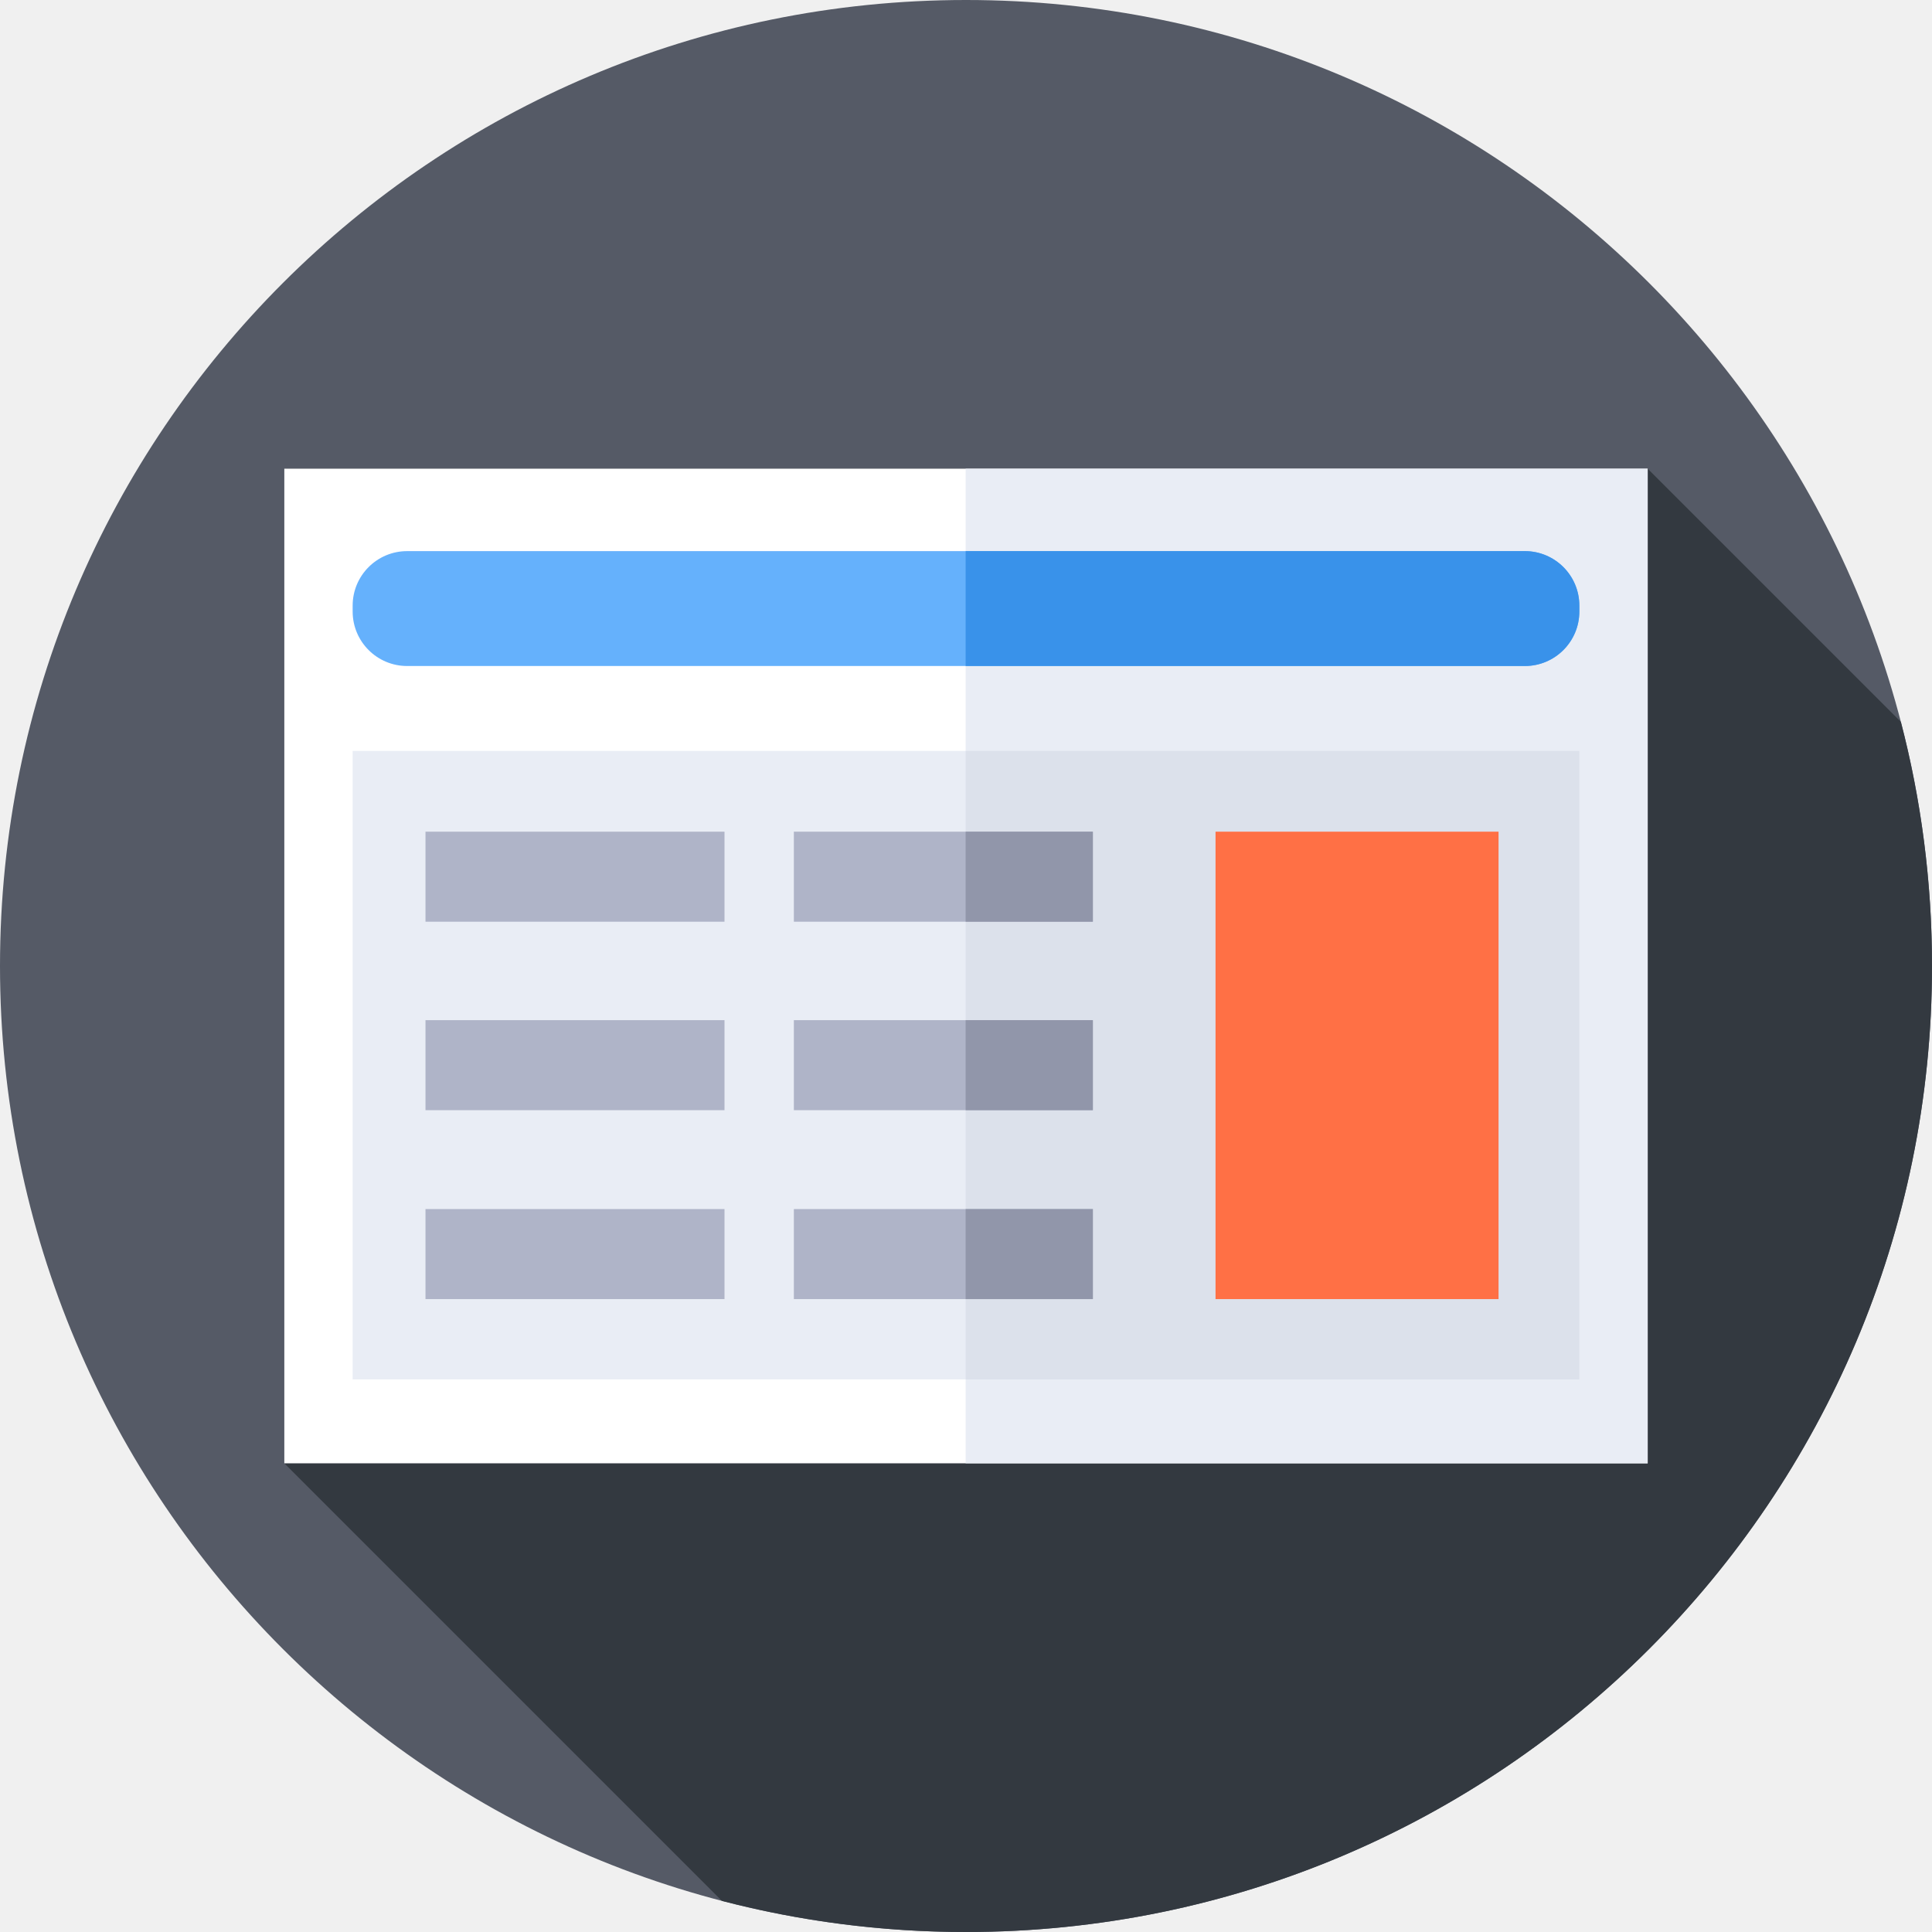
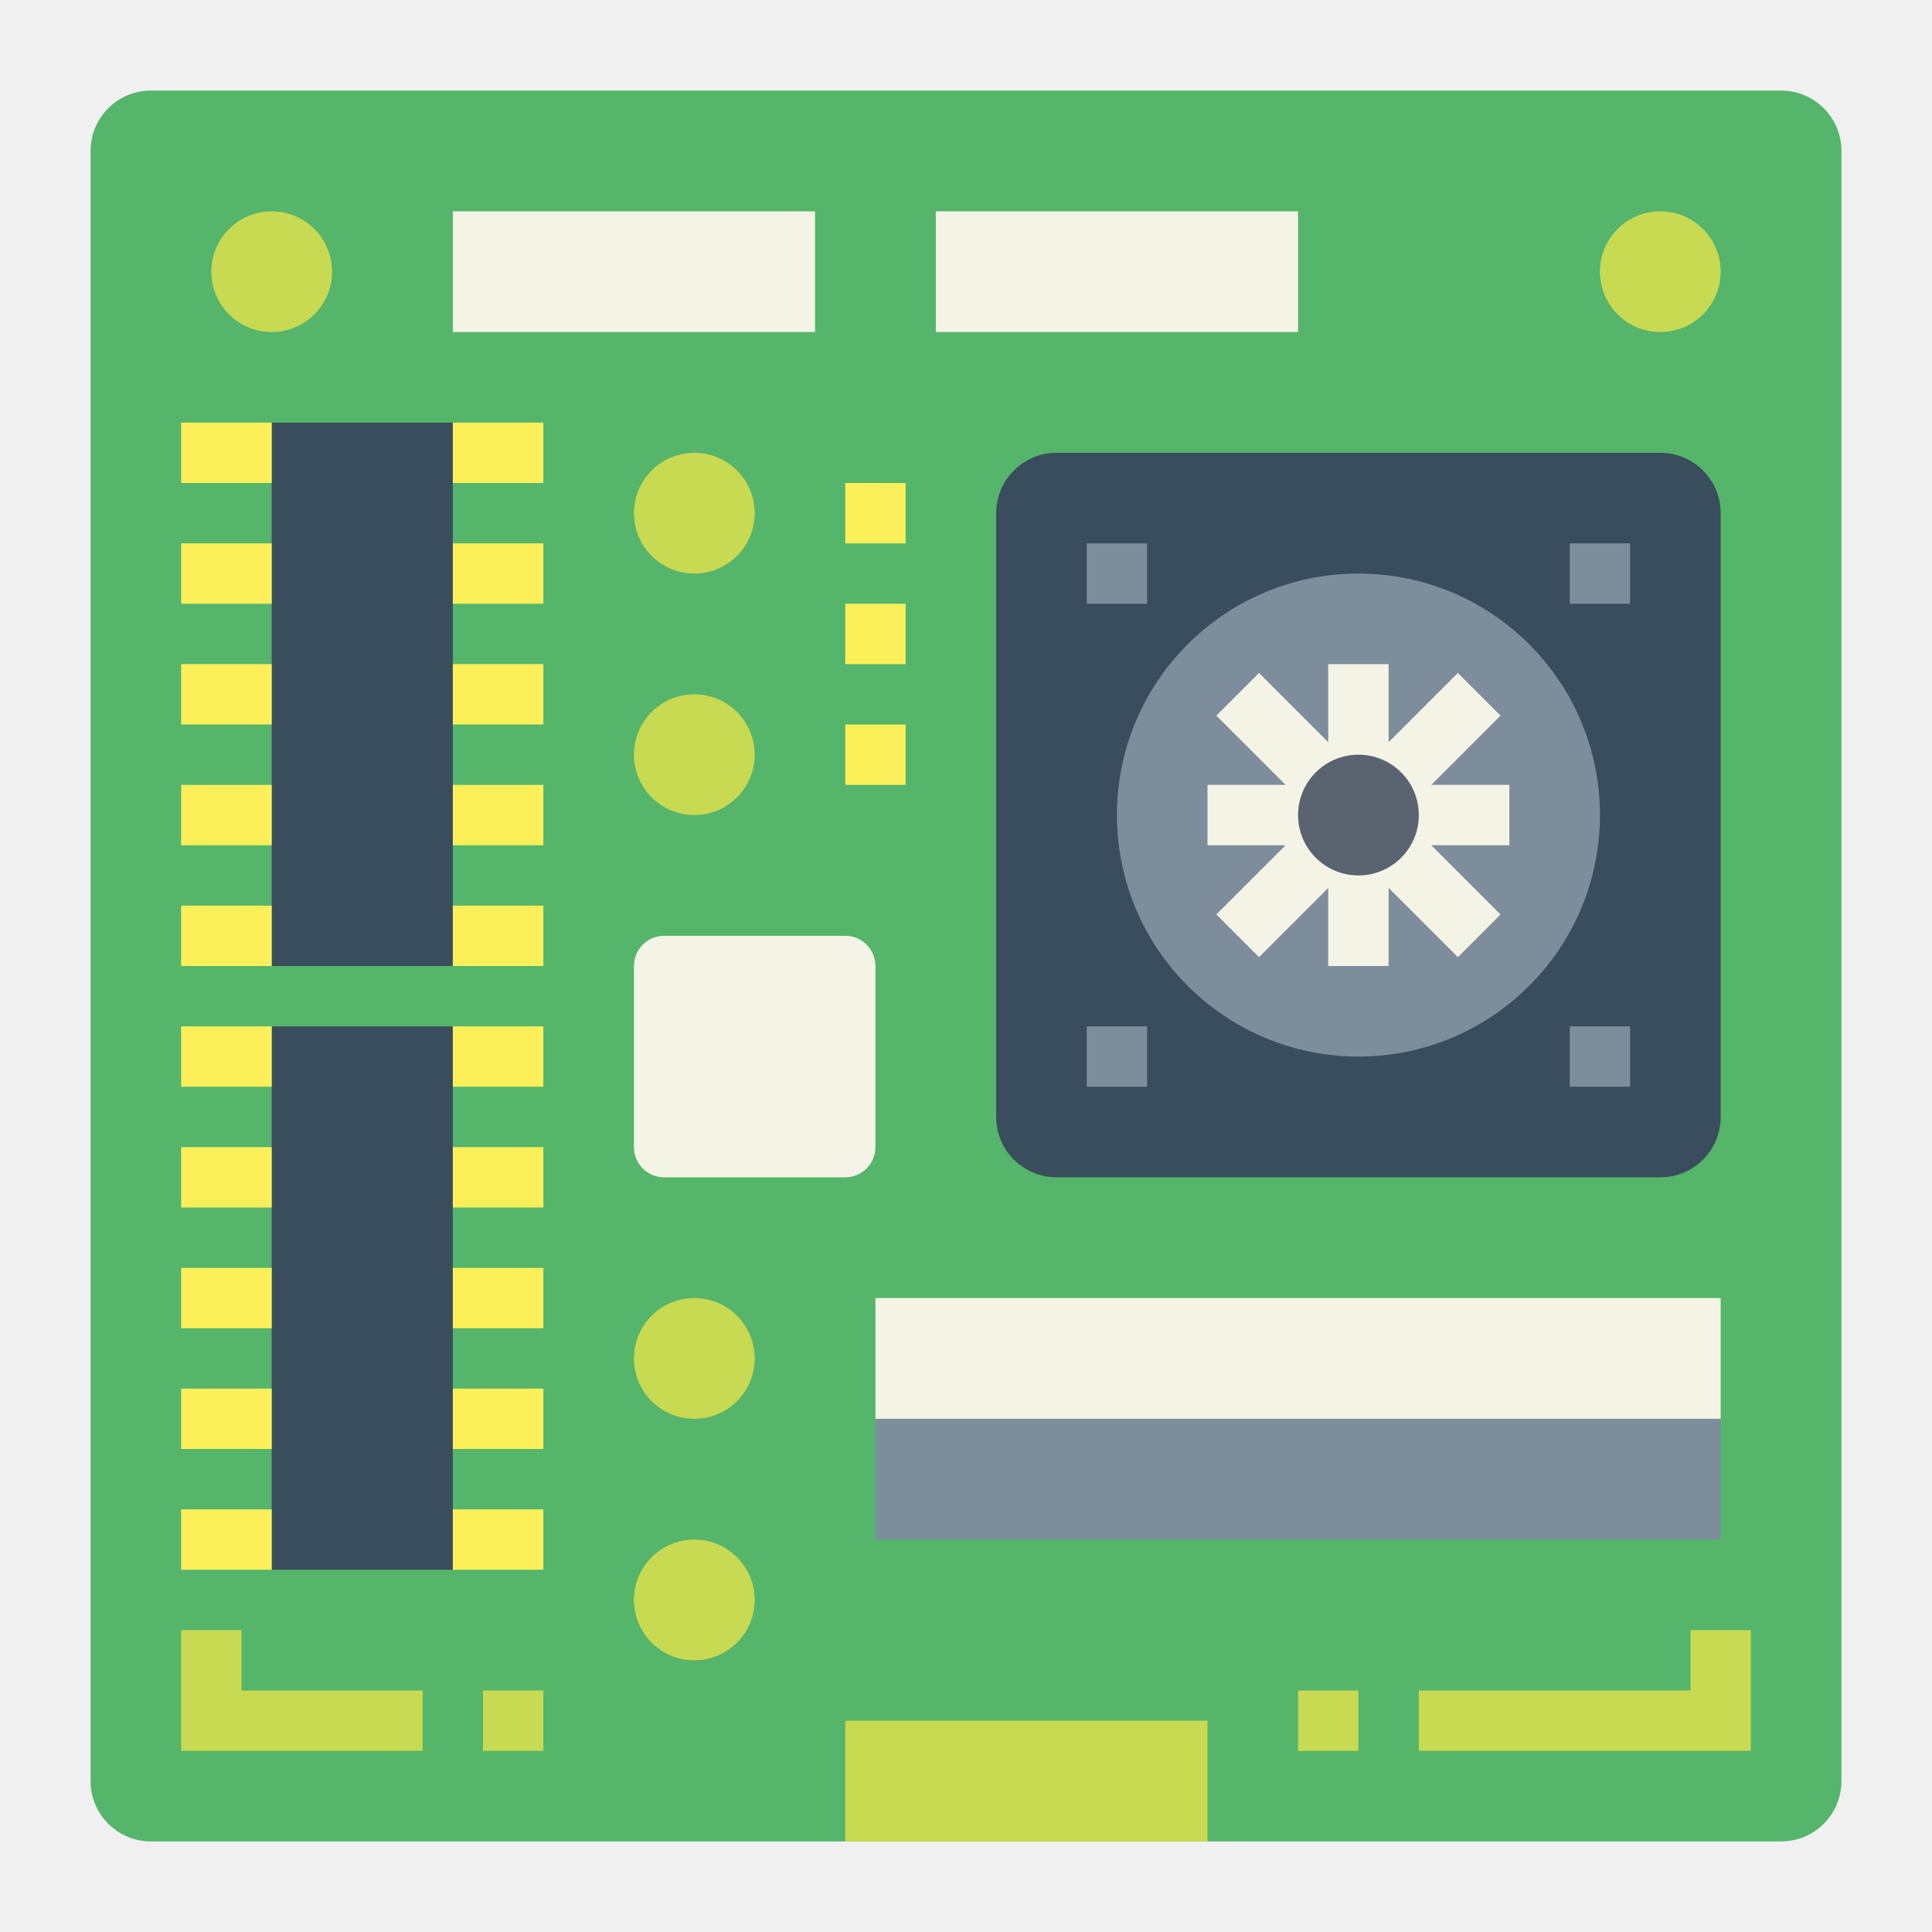
- <svg xmlns="http://www.w3.org/2000/svg" version="1.1" id="Capa_1" x="0px" y="0px" viewBox="0 0 512 512" style="enable-background:new 0 0 512 512;" xml:space="preserve" width="512" height="512">
-   <g>
-     <g>
-       <g>
-         <g>
-           <g>
-             <g>
-               <g>
-                 <g>
-                   <g>
-                     <g>
-                       <g>
-                         <circle style="fill:#555A66;" cx="256" cy="256" r="256" />
-                       </g>
-                     </g>
-                   </g>
-                 </g>
-               </g>
-             </g>
-           </g>
-         </g>
-       </g>
+ <svg xmlns="http://www.w3.org/2000/svg" height="512" viewBox="0 0 64 64" width="512">
+   <g id="flat">
+     <rect fill="#55b56a" height="58" rx="2" width="58" x="3" y="3" />
+     <rect fill="#394d5c" height="24" rx="2" width="24" x="33" y="15" />
+     <circle cx="45" cy="27" fill="#7d8d9c" r="8" />
+     <path d="m9 14h6v18h-6z" fill="#394d5c" />
+     <g fill="#fcf05a">
+       <path d="m6 14h3v2h-3z" />
+       <path d="m6 18h3v2h-3z" />
+       <path d="m6 22h3v2h-3z" />
+       <path d="m6 26h3v2h-3z" />
+       <path d="m6 30h3v2h-3z" />
+       <path d="m15 14h3v2h-3z" />
+       <path d="m15 18h3v2h-3z" />
+       <path d="m15 22h3v2h-3z" />
+       <path d="m15 26h3v2h-3z" />
+       <path d="m15 30h3v2h-3z" />
    </g>
-     <path style="fill:#333940;" d="M512,256c0-22.352-2.872-44.032-8.254-64.699l-67.094-67.094L75.348,387.792l115.953,115.953   C211.968,509.128,233.648,512,256,512C397.385,512,512,397.385,512,256z" />
-     <g>
-       <rect x="75.348" y="124.208" style="fill:#FFFFFF;" width="361.303" height="263.585" />
-     </g>
-     <g>
-       <rect x="255.905" y="124.208" style="fill:#E9EDF5;" width="180.747" height="263.585" />
-     </g>
-     <g>
-       <path style="fill:#65B1FC;" d="M404.102,176.5H107.898c-7.976,0-14.441-6.466-14.441-14.441v-1.566    c0-7.976,6.466-14.441,14.441-14.441h296.203c7.976,0,14.441,6.466,14.441,14.441v1.566    C418.543,170.034,412.077,176.5,404.102,176.5z" />
-     </g>
-     <g>
-       <path style="fill:#3992EA;" d="M404.102,146.051H255.905V176.5h148.197c7.976,0,14.441-6.466,14.441-14.441v-1.566    C418.543,152.517,412.077,146.051,404.102,146.051z" />
-     </g>
-     <g>
-       <rect x="93.457" y="199" style="fill:#E9EDF5;" width="325.086" height="166.56" />
-     </g>
-     <g>
-       <rect x="255.905" y="199" style="fill:#DCE1EB;" width="162.638" height="166.561" />
-     </g>
-     <g>
-       <g>
-         <rect x="112.76" y="220.404" style="fill:#AFB4C8;" width="79.24" height="23.859" />
-       </g>
-     </g>
-     <g>
-       <g>
-         <rect x="112.76" y="270.351" style="fill:#AFB4C8;" width="79.24" height="23.859" />
-       </g>
-     </g>
-     <g>
-       <g>
-         <rect x="112.76" y="320.416" style="fill:#AFB4C8;" width="79.24" height="23.859" />
-       </g>
-     </g>
-     <g>
-       <g>
-         <rect x="210.38" y="220.404" style="fill:#AFB4C8;" width="79.24" height="23.859" />
-       </g>
-     </g>
-     <g>
-       <g>
-         <rect x="255.905" y="220.404" style="fill:#9196AA;" width="33.715" height="23.859" />
-       </g>
-     </g>
-     <g>
-       <g>
-         <rect x="210.38" y="270.351" style="fill:#AFB4C8;" width="79.24" height="23.859" />
-       </g>
-     </g>
-     <g>
-       <g>
-         <rect x="255.905" y="270.351" style="fill:#9196AA;" width="33.715" height="23.859" />
-       </g>
-     </g>
-     <g>
-       <g>
-         <rect x="210.38" y="320.416" style="fill:#AFB4C8;" width="79.24" height="23.859" />
-       </g>
-     </g>
-     <g>
-       <g>
-         <rect x="255.905" y="320.416" style="fill:#9196AA;" width="33.715" height="23.859" />
-       </g>
-     </g>
-     <g>
-       <rect x="322.129" y="220.404" style="fill:#FF7045;" width="75" height="123.871" />
-     </g>
+     <path d="m9 34h6v18h-6z" fill="#394d5c" />
+     <path d="m6 34h3v2h-3z" fill="#fcf05a" />
+     <path d="m6 38h3v2h-3z" fill="#fcf05a" />
+     <path d="m6 42h3v2h-3z" fill="#fcf05a" />
+     <path d="m6 46h3v2h-3z" fill="#fcf05a" />
+     <path d="m6 50h3v2h-3z" fill="#fcf05a" />
+     <path d="m15 34h3v2h-3z" fill="#fcf05a" />
+     <path d="m15 38h3v2h-3z" fill="#fcf05a" />
+     <path d="m15 42h3v2h-3z" fill="#fcf05a" />
+     <path d="m15 46h3v2h-3z" fill="#fcf05a" />
+     <path d="m15 50h3v2h-3z" fill="#fcf05a" />
+     <circle cx="9" cy="9" fill="#c8d952" r="2" />
+     <circle cx="55" cy="9" fill="#c8d952" r="2" />
+     <path d="m14 58h-8v-4h2v2h6z" fill="#c8d952" />
+     <path d="m16 56h2v2h-2z" fill="#c8d952" />
+     <path d="m15 7h12v4h-12z" fill="#f4f4e6" />
+     <path d="m31 7h12v4h-12z" fill="#f4f4e6" />
+     <circle cx="23" cy="17" fill="#c8d952" r="2" />
+     <circle cx="23" cy="25" fill="#c8d952" r="2" />
+     <circle cx="23" cy="45" fill="#c8d952" r="2" />
+     <circle cx="23" cy="53" fill="#c8d952" r="2" />
+     <rect fill="#f4f4e6" height="8" rx="1" width="8" x="21" y="31" />
+     <path d="m28 16h2v2h-2z" fill="#fcf05a" />
+     <path d="m28 20h2v2h-2z" fill="#fcf05a" />
+     <path d="m28 24h2v2h-2z" fill="#fcf05a" />
+     <path d="m50 26h-2.586l2.293-2.293-1.414-1.414-2.293 2.293v-2.586h-2v2.586l-2.293-2.293-1.414 1.414 2.293 2.293h-2.586v2h2.586l-2.293 2.293 1.414 1.414 2.293-2.293v2.586h2v-2.586l2.293 2.293 1.414-1.414-2.293-2.293h2.586z" fill="#f4f4e6" />
+     <path d="m36 18h2v2h-2z" fill="#7d8d9c" />
+     <path d="m52 18h2v2h-2z" fill="#7d8d9c" />
+     <path d="m52 34h2v2h-2z" fill="#7d8d9c" />
+     <path d="m36 34h2v2h-2z" fill="#7d8d9c" />
+     <path d="m29 43h28v4h-28z" fill="#f4f4e6" />
+     <path d="m29 47h28v4h-28z" fill="#7d8d9c" />
+     <path d="m58 58h-11v-2h9v-2h2z" fill="#c8d952" />
+     <path d="m43 56h2v2h-2z" fill="#c8d952" />
+     <path d="m28 57h12v4h-12z" fill="#c8d952" />
+     <circle cx="45" cy="27" fill="#5a6470" r="2" />
  </g>
</svg>
